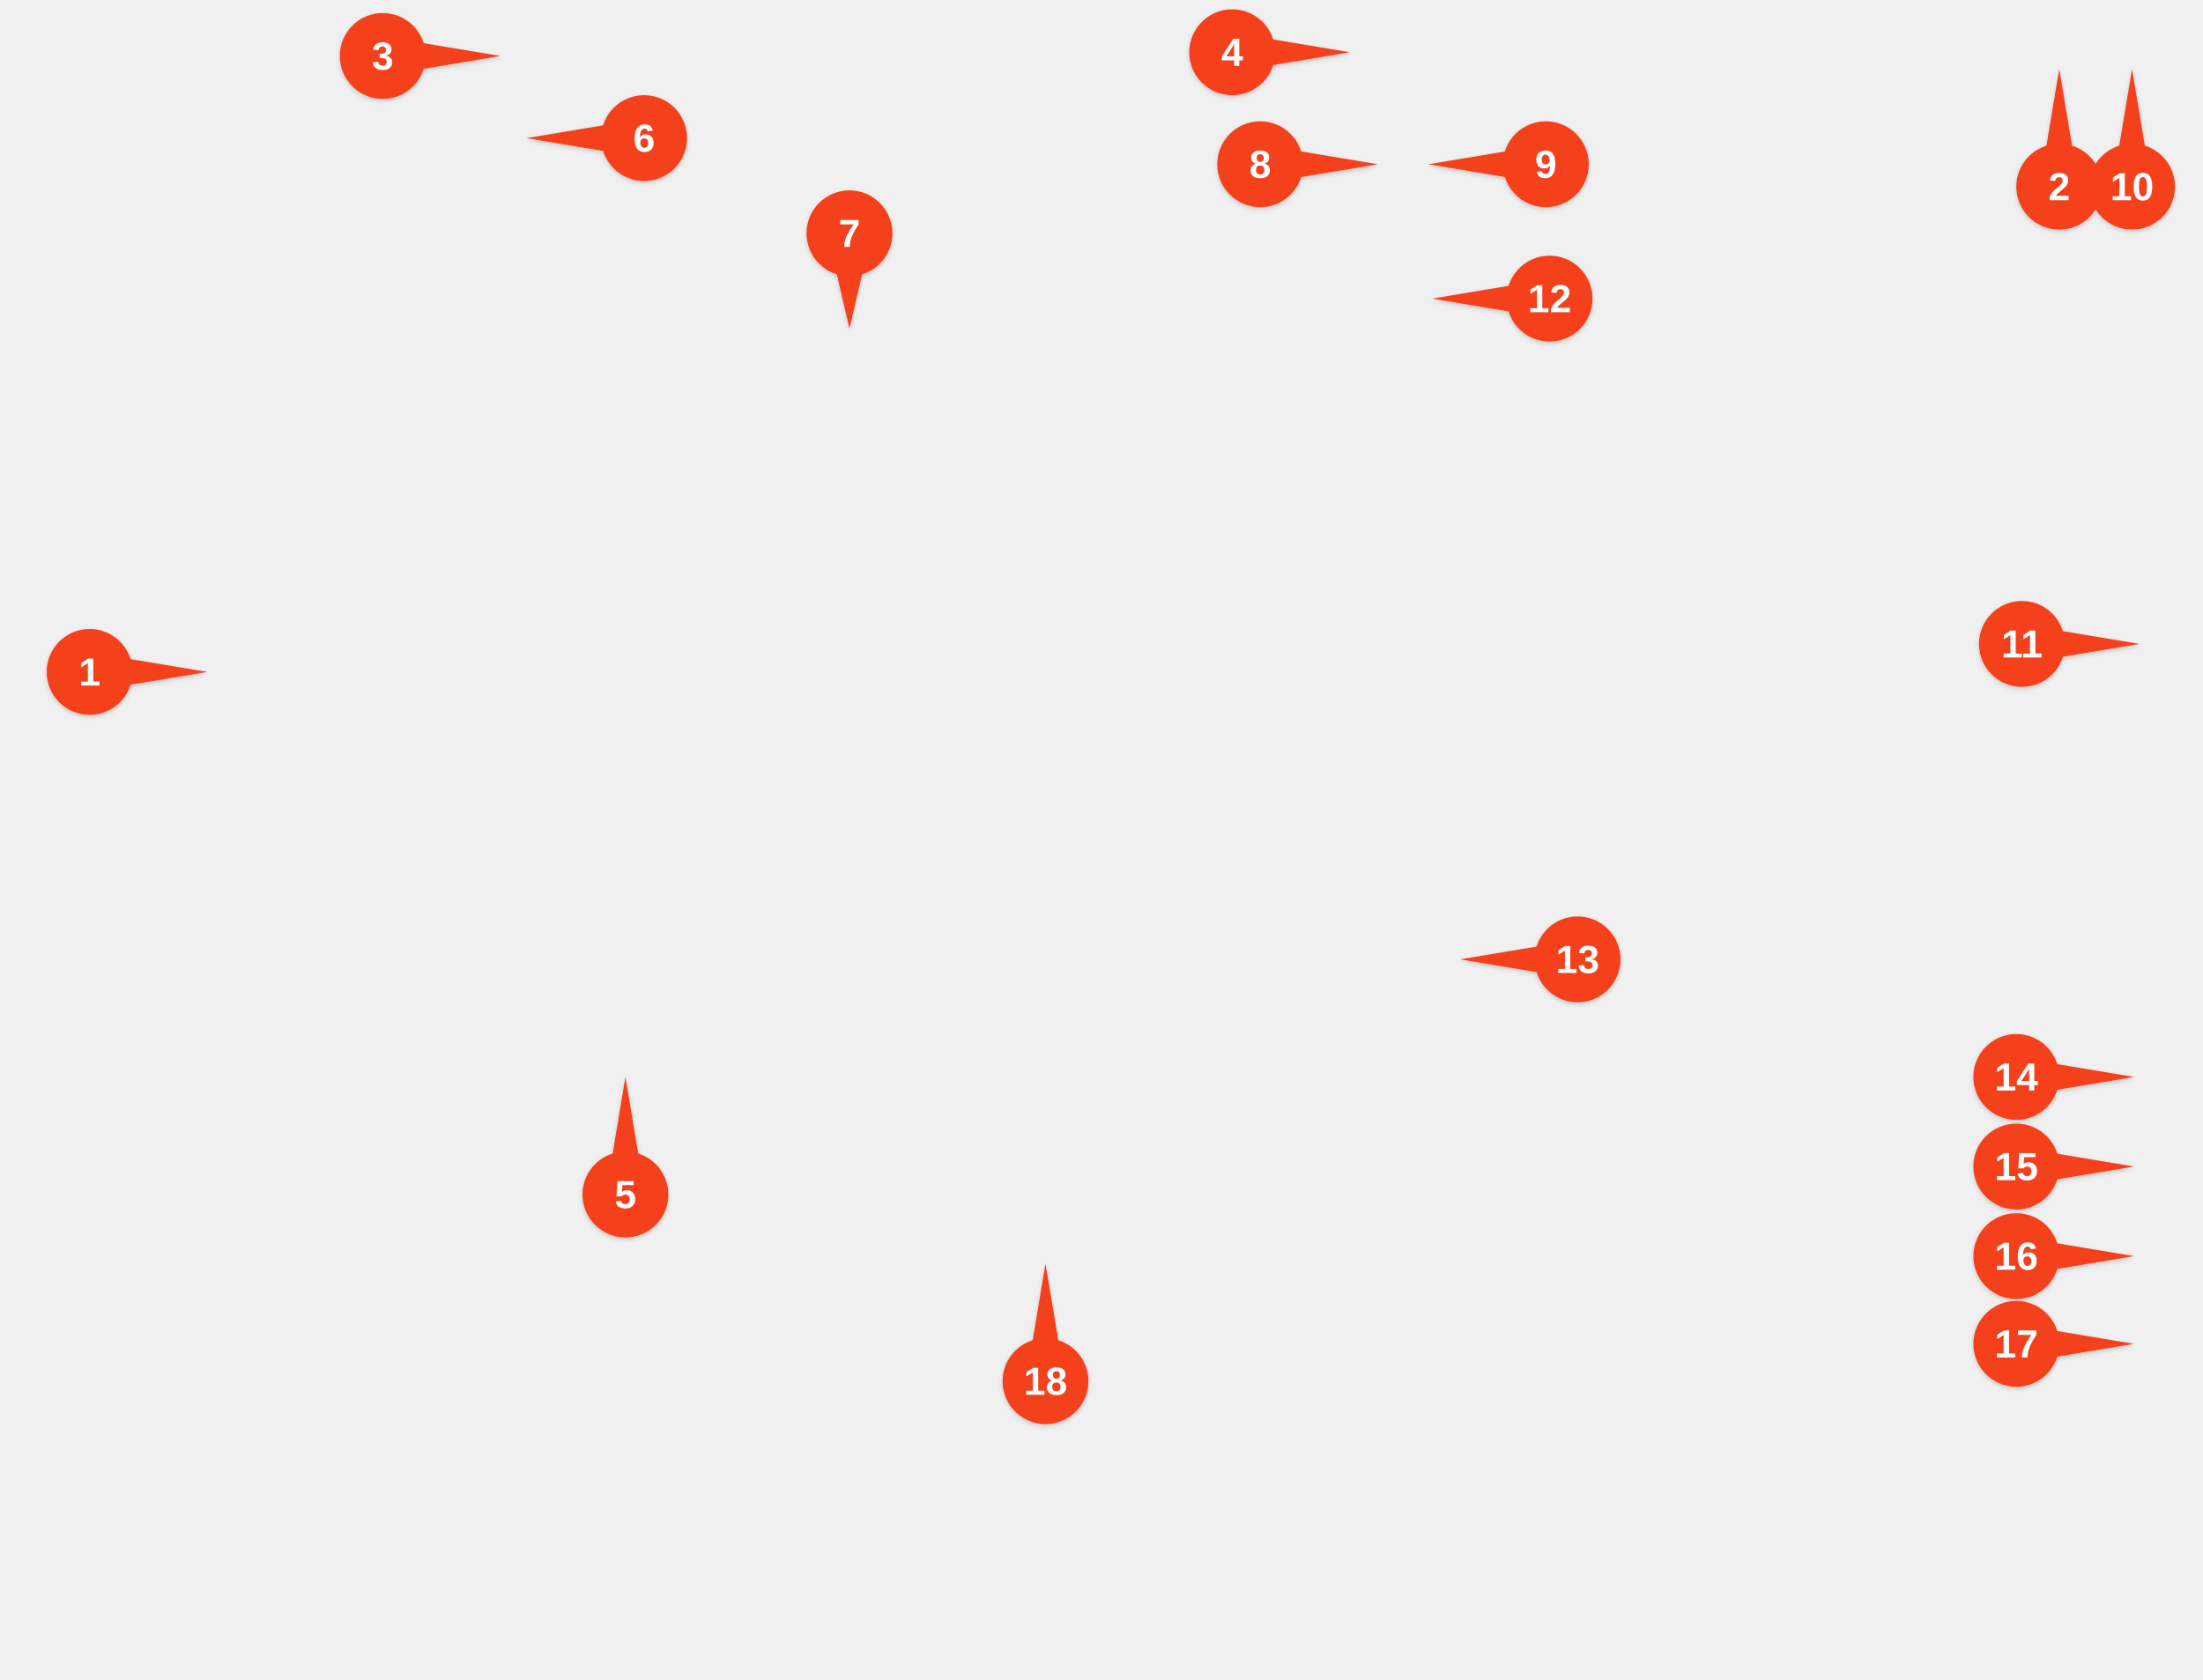
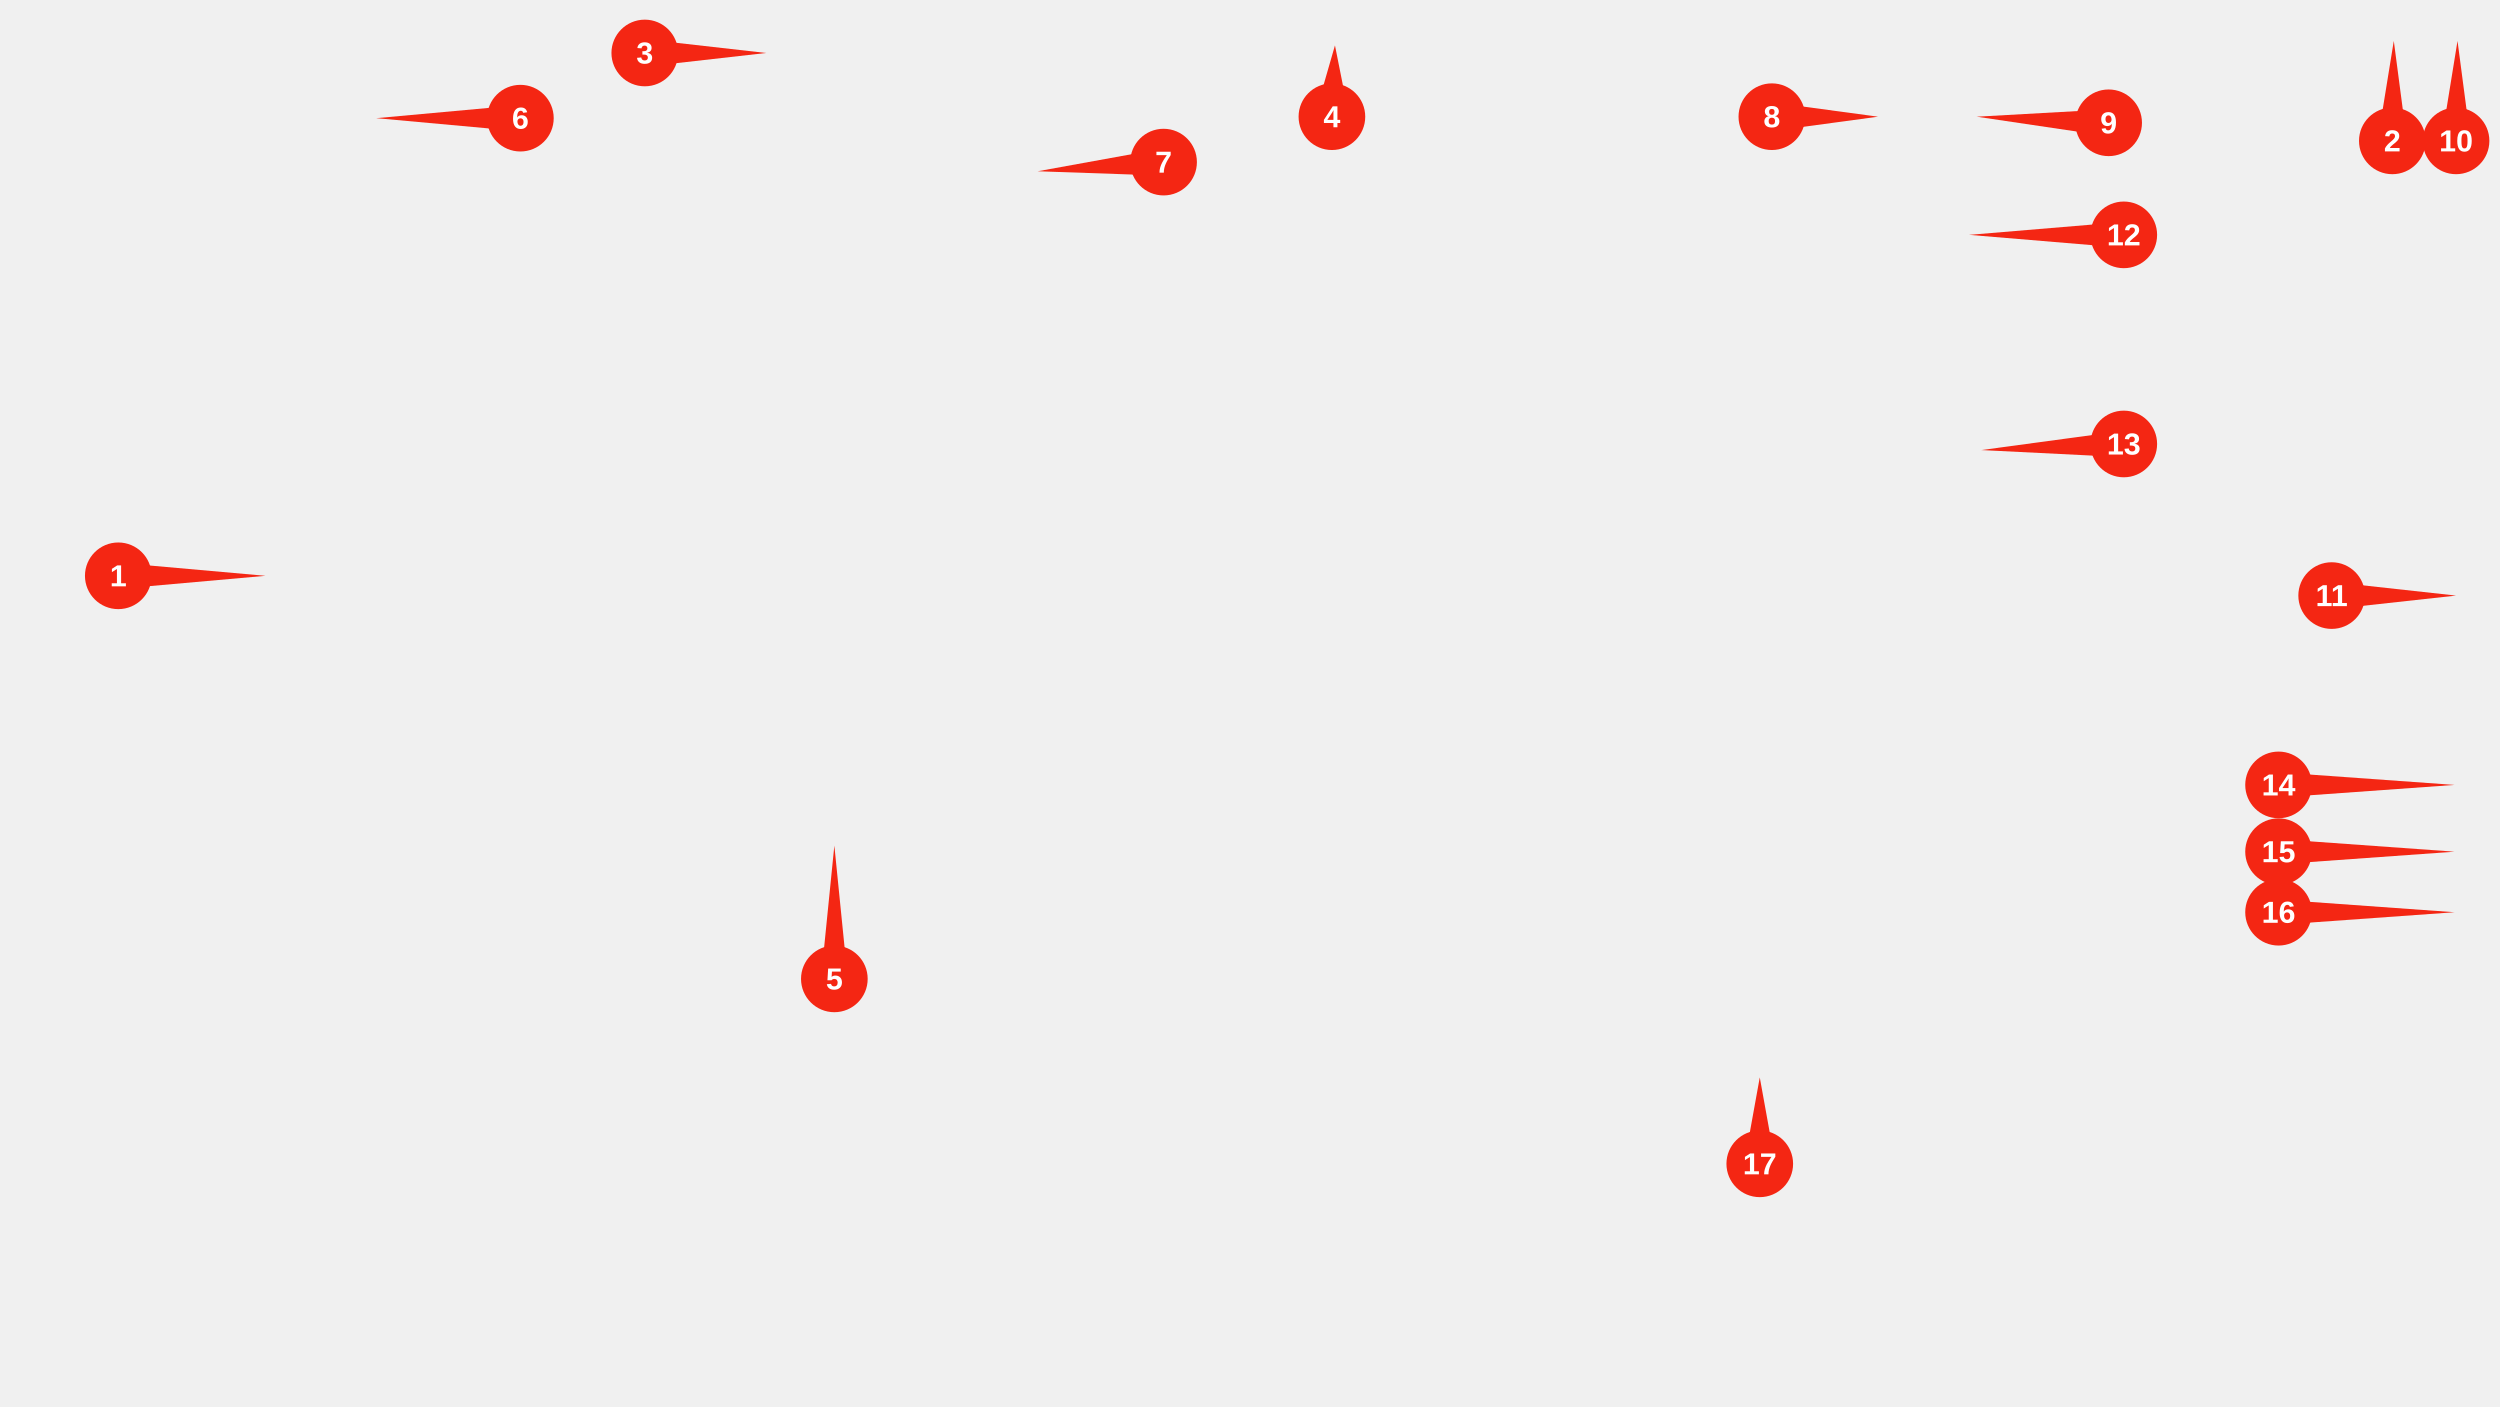
- <svg xmlns="http://www.w3.org/2000/svg" viewBox="0 0 1180 900" width="1180" height="900" role="img" aria-label="OpenCloud overview markers">
-   <defs>
-     <filter id="markerShadow" x="-20%" y="-20%" width="140%" height="140%">
-       <feDropShadow dx="0" dy="1" stdDeviation="1.2" flood-opacity="0.18" />
-     </filter>
-   </defs>
-   <g fill="#f5401d" filter="url(#markerShadow)">
-     <polygon points="69,353 111,360 69,367" />
-     <circle cx="48" cy="360" r="23" />
-     <polygon points="1096,79 1103,37 1110,79" />
-     <circle cx="1103" cy="100" r="23" />
-     <polygon points="226,23 268,30 226,37" />
-     <circle cx="205" cy="30" r="23" />
-     <polygon points="681,21 723,28 681,35" />
-     <circle cx="660" cy="28" r="23" />
-     <polygon points="328,619 335,577 342,619" />
-     <circle cx="335" cy="640" r="23" />
-     <polygon points="324,67 282,74 324,81" />
-     <circle cx="345" cy="74" r="23" />
-     <polygon points="448,146 455,176 462,146" />
-     <circle cx="455" cy="125" r="23" />
-     <polygon points="696,81 738,88 696,95" />
-     <circle cx="675" cy="88" r="23" />
-     <polygon points="807,81 765,88 807,95" />
-     <circle cx="828" cy="88" r="23" />
-     <polygon points="1135,79 1142,37 1149,79" />
-     <circle cx="1142" cy="100" r="23" />
-     <polygon points="1104,338 1146,345 1104,352" />
-     <circle cx="1083" cy="345" r="23" />
-     <polygon points="809,153 767,160 809,167" />
-     <circle cx="830" cy="160" r="23" />
-     <polygon points="824,507 782,514 824,521" />
-     <circle cx="845" cy="514" r="23" />
-     <polygon points="1101,570 1143,577 1101,584" />
-     <circle cx="1080" cy="577" r="23" />
-     <polygon points="1101,618 1143,625 1101,632" />
-     <circle cx="1080" cy="625" r="23" />
-     <polygon points="1101,666 1143,673 1101,680" />
-     <circle cx="1080" cy="673" r="23" />
-     <polygon points="1101,713 1143,720 1101,727" />
-     <circle cx="1080" cy="720" r="23" />
-     <polygon points="553,719 560,677 567,719" />
-     <circle cx="560" cy="740" r="23" />
+ <svg xmlns="http://www.w3.org/2000/svg" viewBox="0 0 2048 1152" width="2048" height="1152">
+   <g fill="#f42613">
+     <polygon points="119.6,480.4 217.5,471.7 119.6,463.0" />
+     <circle cx="96.9" cy="471.7" r="27.3" />
+     <polygon points="1968.8,92.9 1961.0,33.5 1951.4,92.7" />
+     <circle cx="1959.8" cy="115.4" r="27.3" />
+     <polygon points="550.8,52.1 627.6,43.4 550.8,34.7" />
+     <circle cx="528.2" cy="43.4" r="27.3" />
+     <polygon points="1100.8,73.3 1093.6,37.2 1083.4,72.6" />
+     <circle cx="1091.1" cy="95.6" r="27.3" />
+     <polygon points="692.2,779.3 683.5,692.7 674.8,779.3" />
+     <circle cx="683.5" cy="801.9" r="27.3" />
+     <polygon points="403.6,88.1 308.2,96.8 403.6,105.5" />
+     <circle cx="426.3" cy="96.8" r="27.3" />
+     <polygon points="929.9,125.8 850.0,140.3 931.2,143.1" />
+     <circle cx="953.2" cy="132.8" r="27.3" />
+     <polygon points="1474.2,104.3 1538.5,95.6 1474.2,86.9" />
+     <circle cx="1451.5" cy="95.6" r="27.3" />
+     <polygon points="1705.1,90.8 1619.3,95.6 1704.3,108.2" />
+     <circle cx="1727.4" cy="100.6" r="27.3" />
+     <polygon points="2021.0,92.9 2013.2,33.5 2003.6,92.7" />
+     <circle cx="2012.0" cy="115.4" r="27.3" />
+     <polygon points="1932.8,496.6 2012.0,487.9 1932.8,479.2" />
+     <circle cx="1910.1" cy="487.9" r="27.3" />
+     <polygon points="1717.1,183.7 1613.0,192.4 1717.1,201.1" />
+     <circle cx="1739.8" cy="192.4" r="27.3" />
+     <polygon points="1716.8,356.0 1623.0,368.7 1717.5,373.4" />
+     <circle cx="1739.8" cy="363.7" r="27.3" />
+     <polygon points="1889.3,651.7 2010.7,643.0 1889.3,634.3" />
+     <circle cx="1866.6" cy="643.0" r="27.3" />
+     <polygon points="1889.3,706.4 2010.7,697.7 1889.3,689.0" />
+     <circle cx="1866.6" cy="697.7" r="27.3" />
+     <polygon points="1889.3,756.0 2010.7,747.3 1889.3,738.6" />
+     <circle cx="1866.6" cy="747.3" r="27.3" />
+     <polygon points="1450.3,930.7 1441.6,882.6 1432.9,930.7" />
+     <circle cx="1441.6" cy="953.4" r="27.3" />
  </g>
-   <g fill="#ffffff" font-family="Arial, Helvetica, sans-serif" font-weight="700" font-size="21" text-anchor="middle" dominant-baseline="central">
-     <text x="48" y="360">1</text>
-     <text x="1103" y="100">2</text>
-     <text x="205" y="30">3</text>
-     <text x="660" y="28">4</text>
-     <text x="335" y="640">5</text>
-     <text x="345" y="74">6</text>
-     <text x="455" y="125">7</text>
-     <text x="675" y="88">8</text>
-     <text x="828" y="88">9</text>
-     <text x="1142" y="100">10</text>
-     <text x="1083" y="345">11</text>
-     <text x="830" y="160">12</text>
-     <text x="845" y="514">13</text>
-     <text x="1080" y="577">14</text>
-     <text x="1080" y="625">15</text>
-     <text x="1080" y="673">16</text>
-     <text x="1080" y="720">17</text>
-     <text x="560" y="740">18</text>
+   <g fill="white" font-family="Arial, Helvetica, sans-serif" font-weight="700" font-size="24.9" text-anchor="middle" dominant-baseline="central">
+     <text x="96.9" y="471.7">1</text>
+     <text x="1959.8" y="115.4">2</text>
+     <text x="528.2" y="43.4">3</text>
+     <text x="1091.1" y="95.6">4</text>
+     <text x="683.5" y="801.9">5</text>
+     <text x="426.3" y="96.8">6</text>
+     <text x="953.2" y="132.8">7</text>
+     <text x="1451.5" y="95.6">8</text>
+     <text x="1727.4" y="100.6">9</text>
+     <text x="2012.0" y="115.4">10</text>
+     <text x="1910.1" y="487.9">11</text>
+     <text x="1739.8" y="192.4">12</text>
+     <text x="1739.8" y="363.7">13</text>
+     <text x="1866.6" y="643.0">14</text>
+     <text x="1866.6" y="697.7">15</text>
+     <text x="1866.6" y="747.3">16</text>
+     <text x="1441.6" y="953.4">17</text>
  </g>
</svg>
